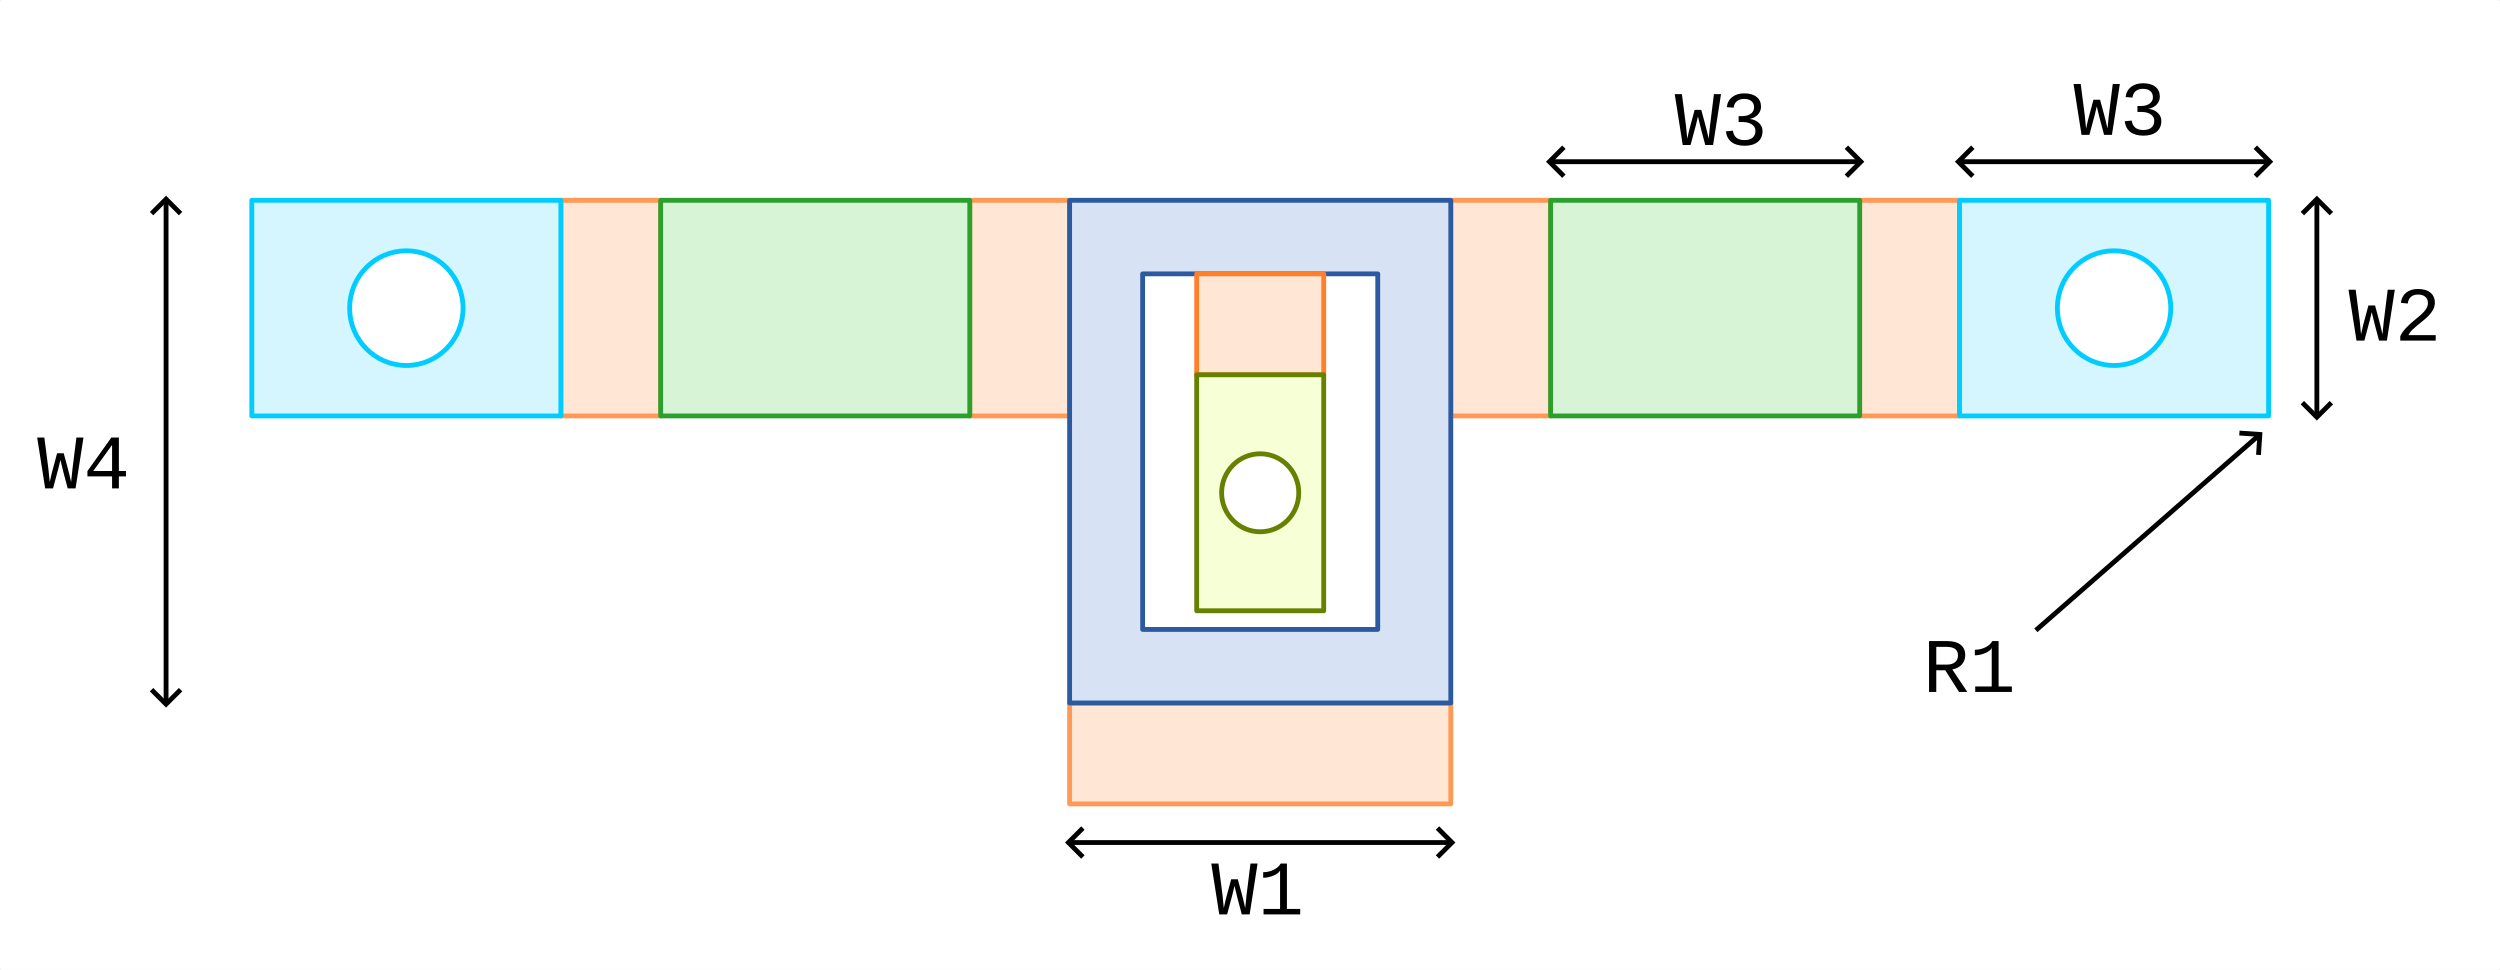
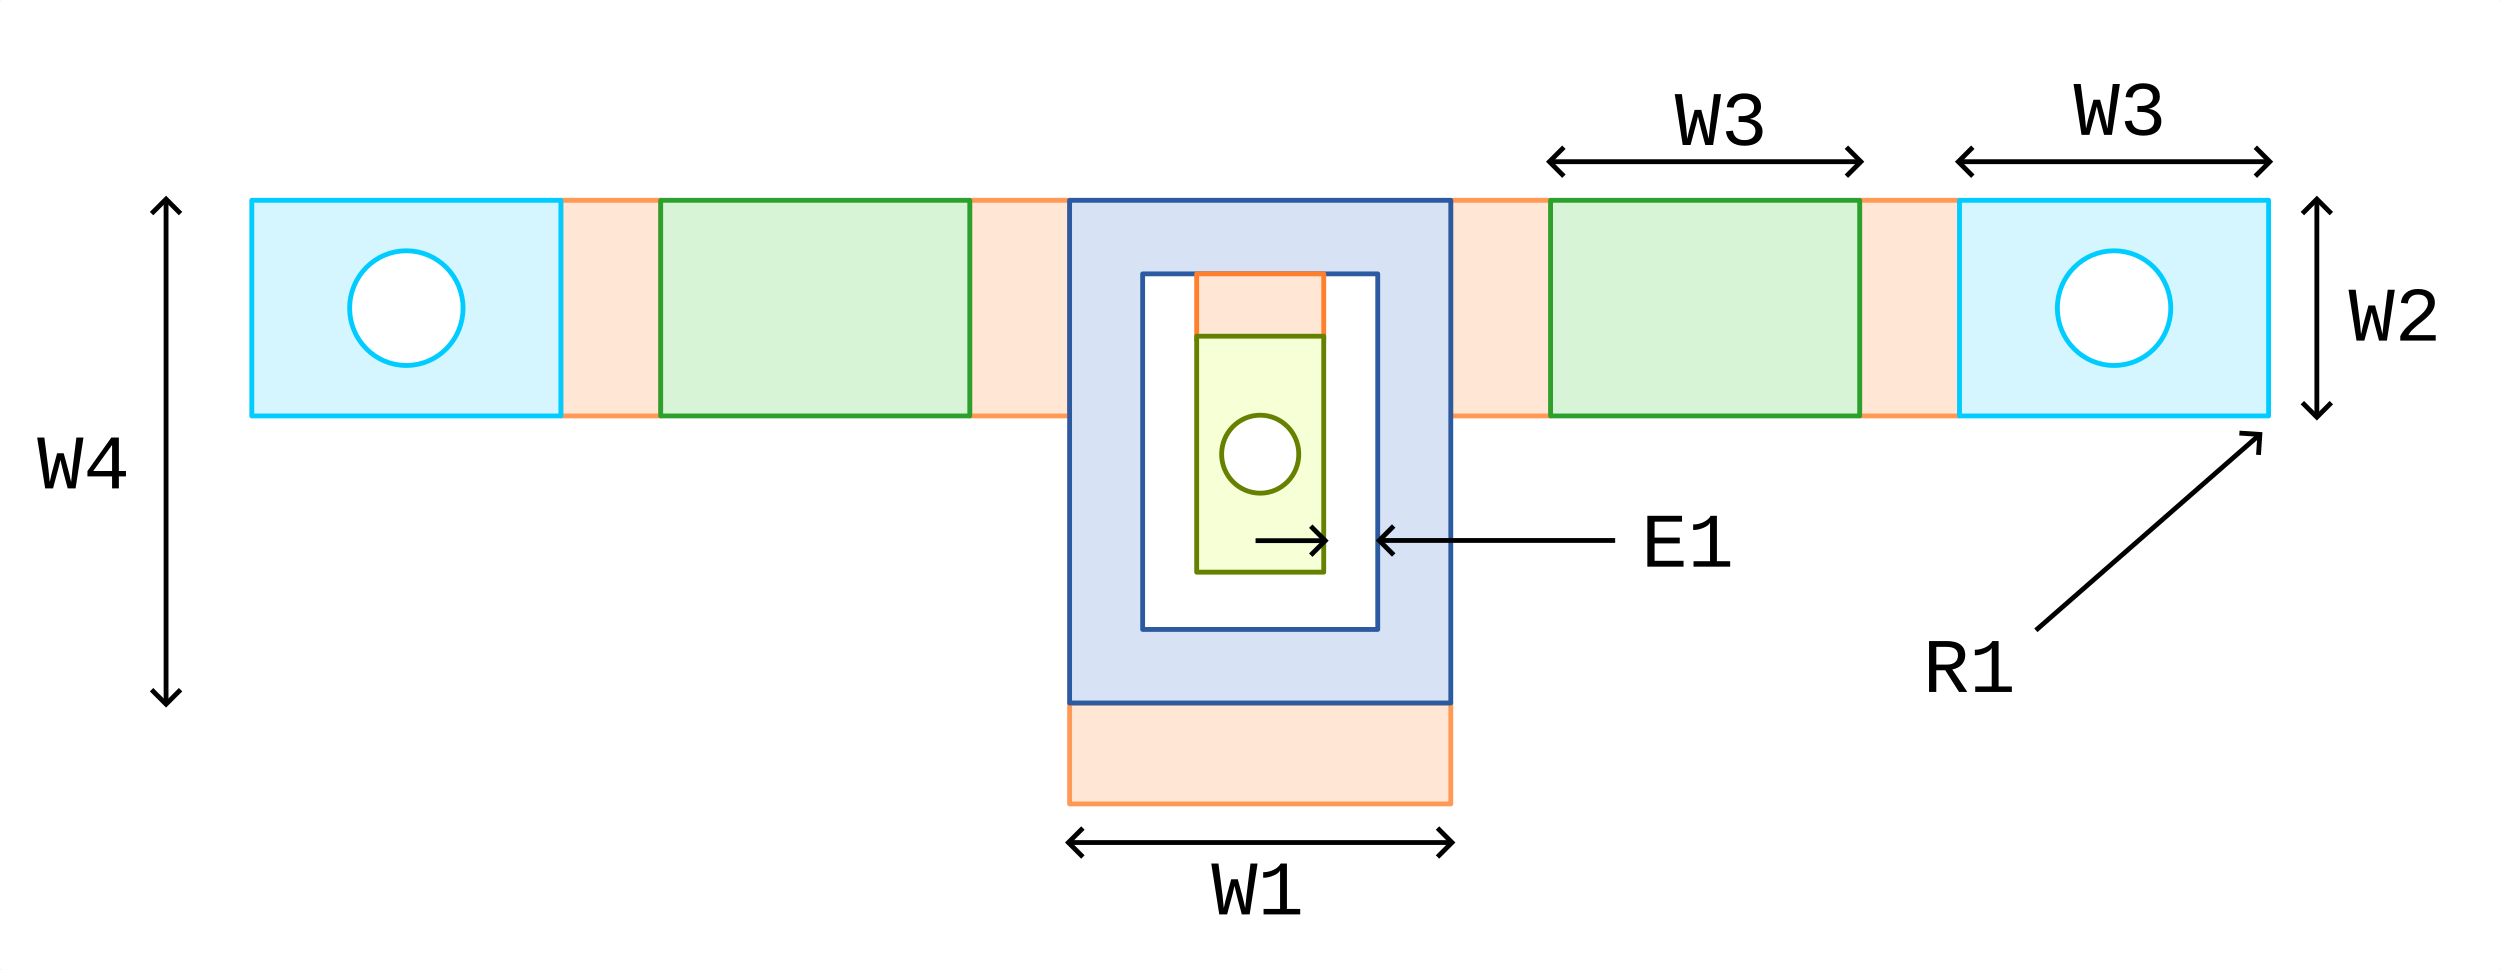
<svg xmlns="http://www.w3.org/2000/svg" width="518.148" height="201.012" viewBox="0 0 137.093 53.184" version="1.1" id="svg1">
  <defs id="defs1">
+     <rect x="308.127" y="1188.36" width="54.958" height="48.652" id="rect25" />
    <rect x="98.204" y="1127.995" width="100.006" height="73.878" id="rect24" />
    <rect x="392.549" y="1219.893" width="54.984" height="45.048" id="rect22" />
    <rect x="392.548" y="1120.788" width="72.494" height="63.968" id="rect21" />
    <rect x="265.864" y="1165.836" width="104.428" height="67.572" id="rect20" />
    <rect x="457.685" y="1054.117" width="58.29" height="61.265" id="rect19" />
    <marker style="overflow:visible" id="ArrowWide" refX="0" refY="0" orient="auto-start-reverse" markerWidth="1" markerHeight="1" viewBox="0 0 1 1" preserveAspectRatio="xMidYMid">
      <path style="fill:none;stroke:context-stroke;stroke-width:1;stroke-linecap:butt" d="M 3,-3 0,0 3,3" transform="rotate(180,0.125,0)" id="path6" />
    </marker>
    <rect x="392.549" y="1219.893" width="54.984" height="45.048" id="rect22-7" />
+     <marker style="overflow:visible" id="ArrowWide-7" refX="0" refY="0" orient="auto-start-reverse" markerWidth="1" markerHeight="1" viewBox="0 0 1 1" preserveAspectRatio="xMidYMid">
+       <path style="fill:none;stroke:context-stroke;stroke-width:1;stroke-linecap:butt" d="M 3,-3 0,0 3,3" transform="rotate(180,0.125,0)" id="path6-5" />
+     </marker>
  </defs>
  <g id="layer1" transform="translate(-10.35632,-234.6697)">
    <rect style="fill:#ffffff;stroke:#ffffff;stroke-width:0.265;stroke-linejoin:round;stroke-dasharray:none" id="rect38" width="136.829" height="52.92" x="10.489" y="234.802" />
    <rect style="fill:#ffe6d5;stroke:#ff9955;stroke-width:0.265;stroke-linejoin:round" id="rect2-5-2-1-6" width="11.824" height="5.474" x="-257.478" y="89.913" transform="rotate(-90)" />
    <rect style="fill:#ffe6d5;stroke:#ff9955;stroke-width:0.265;stroke-linejoin:round" id="rect2-3" width="20.902" height="5.535" x="69.011" y="273.219" />
    <rect style="fill:#ffe6d5;stroke:#ff9955;stroke-width:0.265;stroke-linejoin:round" id="rect2-5-1" width="11.824" height="5.474" x="-257.478" y="63.537" transform="rotate(-90)" />
    <rect style="fill:#d7e3f4;stroke:#2c5aa0;stroke-width:0.265;stroke-linejoin:round" id="rect3-7" width="20.902" height="27.565" x="69.011" y="245.654" />
    <rect style="fill:#ffffff;stroke:#2c5aa0;stroke-width:0.265;stroke-linejoin:round" id="rect4-5" width="12.892" height="19.497" x="73.016" y="249.688" />
    <rect style="fill:#ffe6d5;stroke:#ff9955;stroke-width:0.265;stroke-linejoin:round" id="rect2-5-2-9" width="11.824" height="5.474" x="-257.478" y="41.113" transform="rotate(-90)" />
    <rect style="fill:#d7f4d7;stroke:#2ca02c;stroke-width:0.265;stroke-linejoin:round" id="rect2-5-2-7-62" width="11.824" height="16.949" x="-257.478" y="46.587" transform="rotate(-90)" />
    <rect style="fill:#d5f6ff;stroke:#00ccff;stroke-width:0.265;stroke-linejoin:round" id="rect2-5-2-7-6-1" width="11.824" height="16.949" x="-257.478" y="24.164" transform="rotate(-90)" />
    <rect style="fill:#ffe6d5;stroke:#ff9955;stroke-width:0.265;stroke-linejoin:round" id="rect2-5-6-7" width="11.824" height="5.474" x="-257.478" y="112.336" transform="rotate(-90)" />
    <rect style="fill:#d7f4d7;stroke:#2ca02c;stroke-width:0.265;stroke-linejoin:round" id="rect2-5-2-7-8-8" width="11.824" height="16.949" x="-257.478" y="95.387" transform="rotate(-90)" />
    <rect style="fill:#d5f6ff;stroke:#00ccff;stroke-width:0.265;stroke-linejoin:round" id="rect2-5-2-7-6-7-5" width="11.824" height="16.949" x="-257.478" y="117.811" transform="rotate(-90)" />
    <ellipse style="fill:#ffffff;stroke:#00ccff;stroke-width:0.265;stroke-linejoin:round" id="path3-7" cx="126.285" cy="251.566" rx="3.11" ry="3.145" />
    <ellipse style="fill:#ffffff;stroke:#00ccff;stroke-width:0.265;stroke-linejoin:round" id="path3-2-4" cx="32.639" cy="251.566" rx="3.11" ry="3.145" />
-     <rect style="fill:#ffe6d5;stroke:#ff7f2a;stroke-width:0.265;stroke-linejoin:round" id="rect2-5-9-18" width="6.967" height="5.535" x="-82.946" y="-255.223" transform="scale(-1)" />
-     <rect style="fill:#f6ffd5;stroke:#668000;stroke-width:0.265;stroke-linejoin:round" id="rect2-5-9-9-597" width="6.967" height="12.939" x="-82.946" y="-268.162" transform="scale(-1)" />
-     <ellipse style="fill:#ffffff;stroke:#668000;stroke-width:0.265;stroke-linejoin:round" id="path3-1-53" cx="79.462" cy="261.692" rx="2.115" ry="2.138" />
+     <rect style="fill:#ffe6d5;stroke:#ff7f2a;stroke-width:0.265;stroke-linejoin:round" id="rect2-5-9-18" width="6.967" height="3.628" x="-82.946" y="-253.316" transform="scale(-1)" />
+     <rect style="fill:#f6ffd5;stroke:#668000;stroke-width:0.265;stroke-linejoin:round" id="rect2-5-9-9-597" width="6.967" height="12.939" x="-82.946" y="-266.045" transform="scale(-1)" />
+     <ellipse style="fill:#ffffff;stroke:#668000;stroke-width:0.265;stroke-linejoin:round" id="path3-1-53" cx="79.462" cy="259.576" rx="2.115" ry="2.138" />
    <path style="fill:#ffffff;stroke:#000000;stroke-width:0.265;stroke-linejoin:round;stroke-dasharray:none;marker-start:url(#ArrowWide);marker-end:url(#ArrowWide)" d="M 69.011,280.871 H 89.913" id="path2" />
    <path style="fill:#ffffff;stroke:#000000;stroke-width:0.265;stroke-linejoin:round;stroke-dasharray:none;marker-start:url(#ArrowWide);marker-end:url(#ArrowWide)" d="m 137.406,245.654 v 11.824" id="path15" />
    <path style="fill:#ffffff;stroke:#000000;stroke-width:0.265;stroke-linejoin:round;stroke-dasharray:none;marker-start:url(#ArrowWide);marker-end:url(#ArrowWide)" d="m 117.811,243.537 h 16.949" id="path16" />
    <path style="fill:#ffffff;stroke:#000000;stroke-width:0.265;stroke-linejoin:round;stroke-dasharray:none;marker-start:url(#ArrowWide);marker-end:url(#ArrowWide)" d="m 19.463,245.654 -1.4e-4,27.565" id="path17" />
    <path style="fill:#ffffff;stroke:#000000;stroke-width:0.265;stroke-linejoin:round;stroke-dasharray:none;marker-start:url(#ArrowWide);marker-end:url(#ArrowWide)" d="M 95.387,243.537 H 112.336" id="path18" />
    <path style="fill:#ffffff;stroke:#000000;stroke-width:0.265;stroke-linejoin:round;stroke-dasharray:none;marker-start:url(#ArrowWide)" d="m 134.231,258.537 -12.234,10.697" id="path19" />
    <text xml:space="preserve" transform="matrix(0.2645833,0,0,0.2645833,-5.291667,-10.05417)" id="text19" style="font-size:16px;line-height:normal;font-family:'Liberation Mono';-inkscape-font-specification:'Liberation Mono';text-decoration-color:#000000;white-space:pre;shape-inside:url(#rect19);fill:#000000;stroke-width:1;-inkscape-stroke:none;stop-color:#000000">
      <tspan x="457.686" y="1068.354" id="tspan1">R1</tspan>
    </text>
    <text xml:space="preserve" transform="matrix(0.2645833,0,0,0.2645833,6.436196,-27.41343)" id="text20" style="font-size:16px;line-height:normal;font-family:'Liberation Mono';-inkscape-font-specification:'Liberation Mono';text-decoration-color:#000000;white-space:pre;shape-inside:url(#rect20);fill:#000000;stroke-width:1;-inkscape-stroke:none;stop-color:#000000">
      <tspan x="265.863" y="1180.072" id="tspan2">W1</tspan>
    </text>
    <text xml:space="preserve" transform="matrix(0.2645833,0,0,0.2645833,35.27989,-46.9604)" id="text21" style="font-size:16px;line-height:normal;font-family:'Liberation Mono';-inkscape-font-specification:'Liberation Mono';text-decoration-color:#000000;white-space:pre;shape-inside:url(#rect21);fill:#000000;stroke-width:1;-inkscape-stroke:none;stop-color:#000000">
      <tspan x="392.549" y="1135.024" id="tspan3">W2</tspan>
    </text>
    <text xml:space="preserve" transform="matrix(0.2645833,0,0,0.2645833,-1.668643,-83.90893)" id="text22" style="font-size:16px;line-height:normal;font-family:'Liberation Mono';-inkscape-font-specification:'Liberation Mono';text-decoration-color:#000000;white-space:pre;shape-inside:url(#rect22);fill:#000000;stroke-width:1;-inkscape-stroke:none;stop-color:#000000">
      <tspan x="392.549" y="1234.129" id="tspan4">W3</tspan>
    </text>
    <text xml:space="preserve" transform="matrix(0.2645833,0,0,0.2645833,20.2015,-84.46291)" id="text22-3" style="font-size:16px;line-height:normal;font-family:'Liberation Mono';-inkscape-font-specification:'Liberation Mono';text-decoration-color:#000000;white-space:pre;shape-inside:url(#rect22-7);display:inline;fill:#000000;stroke-width:1;-inkscape-stroke:none;stop-color:#000000">
      <tspan x="392.549" y="1234.129" id="tspan5">W3</tspan>
    </text>
    <text xml:space="preserve" transform="matrix(0.2645833,0,0,0.2645833,-13.58753,-40.76258)" id="text23" style="font-size:16px;line-height:normal;font-family:'Liberation Mono';-inkscape-font-specification:'Liberation Mono';text-decoration-color:#000000;white-space:pre;shape-inside:url(#rect24);fill:#000000;stroke-width:1;-inkscape-stroke:none;stop-color:#000000">
      <tspan x="98.203" y="1142.233" id="tspan6">W4</tspan>
    </text>
+     <path style="fill:#ffffff;stroke:#000000;stroke-width:0.265;stroke-linejoin:round;marker-end:url(#ArrowWide)" d="M 98.927,264.308 H 86.054" id="path20" />
+     <path style="fill:#ffffff;stroke:#000000;stroke-width:0.265;stroke-linejoin:round;marker-end:url(#ArrowWide-7)" d="m 79.208,264.319 h 3.755" id="path20-5" />
+     <text xml:space="preserve" transform="matrix(0.2645833,0,0,0.2645833,18.83183,-52.44308)" id="text24" style="font-size:16px;line-height:normal;font-family:'Liberation Mono';-inkscape-font-specification:'Liberation Mono';text-decoration-color:#000000;white-space:pre;shape-inside:url(#rect25);fill:#000000;stroke-width:1;-inkscape-stroke:none;stop-color:#000000">
+       <tspan x="308.127" y="1202.596" id="tspan7">E1</tspan>
+     </text>
  </g>
</svg>
